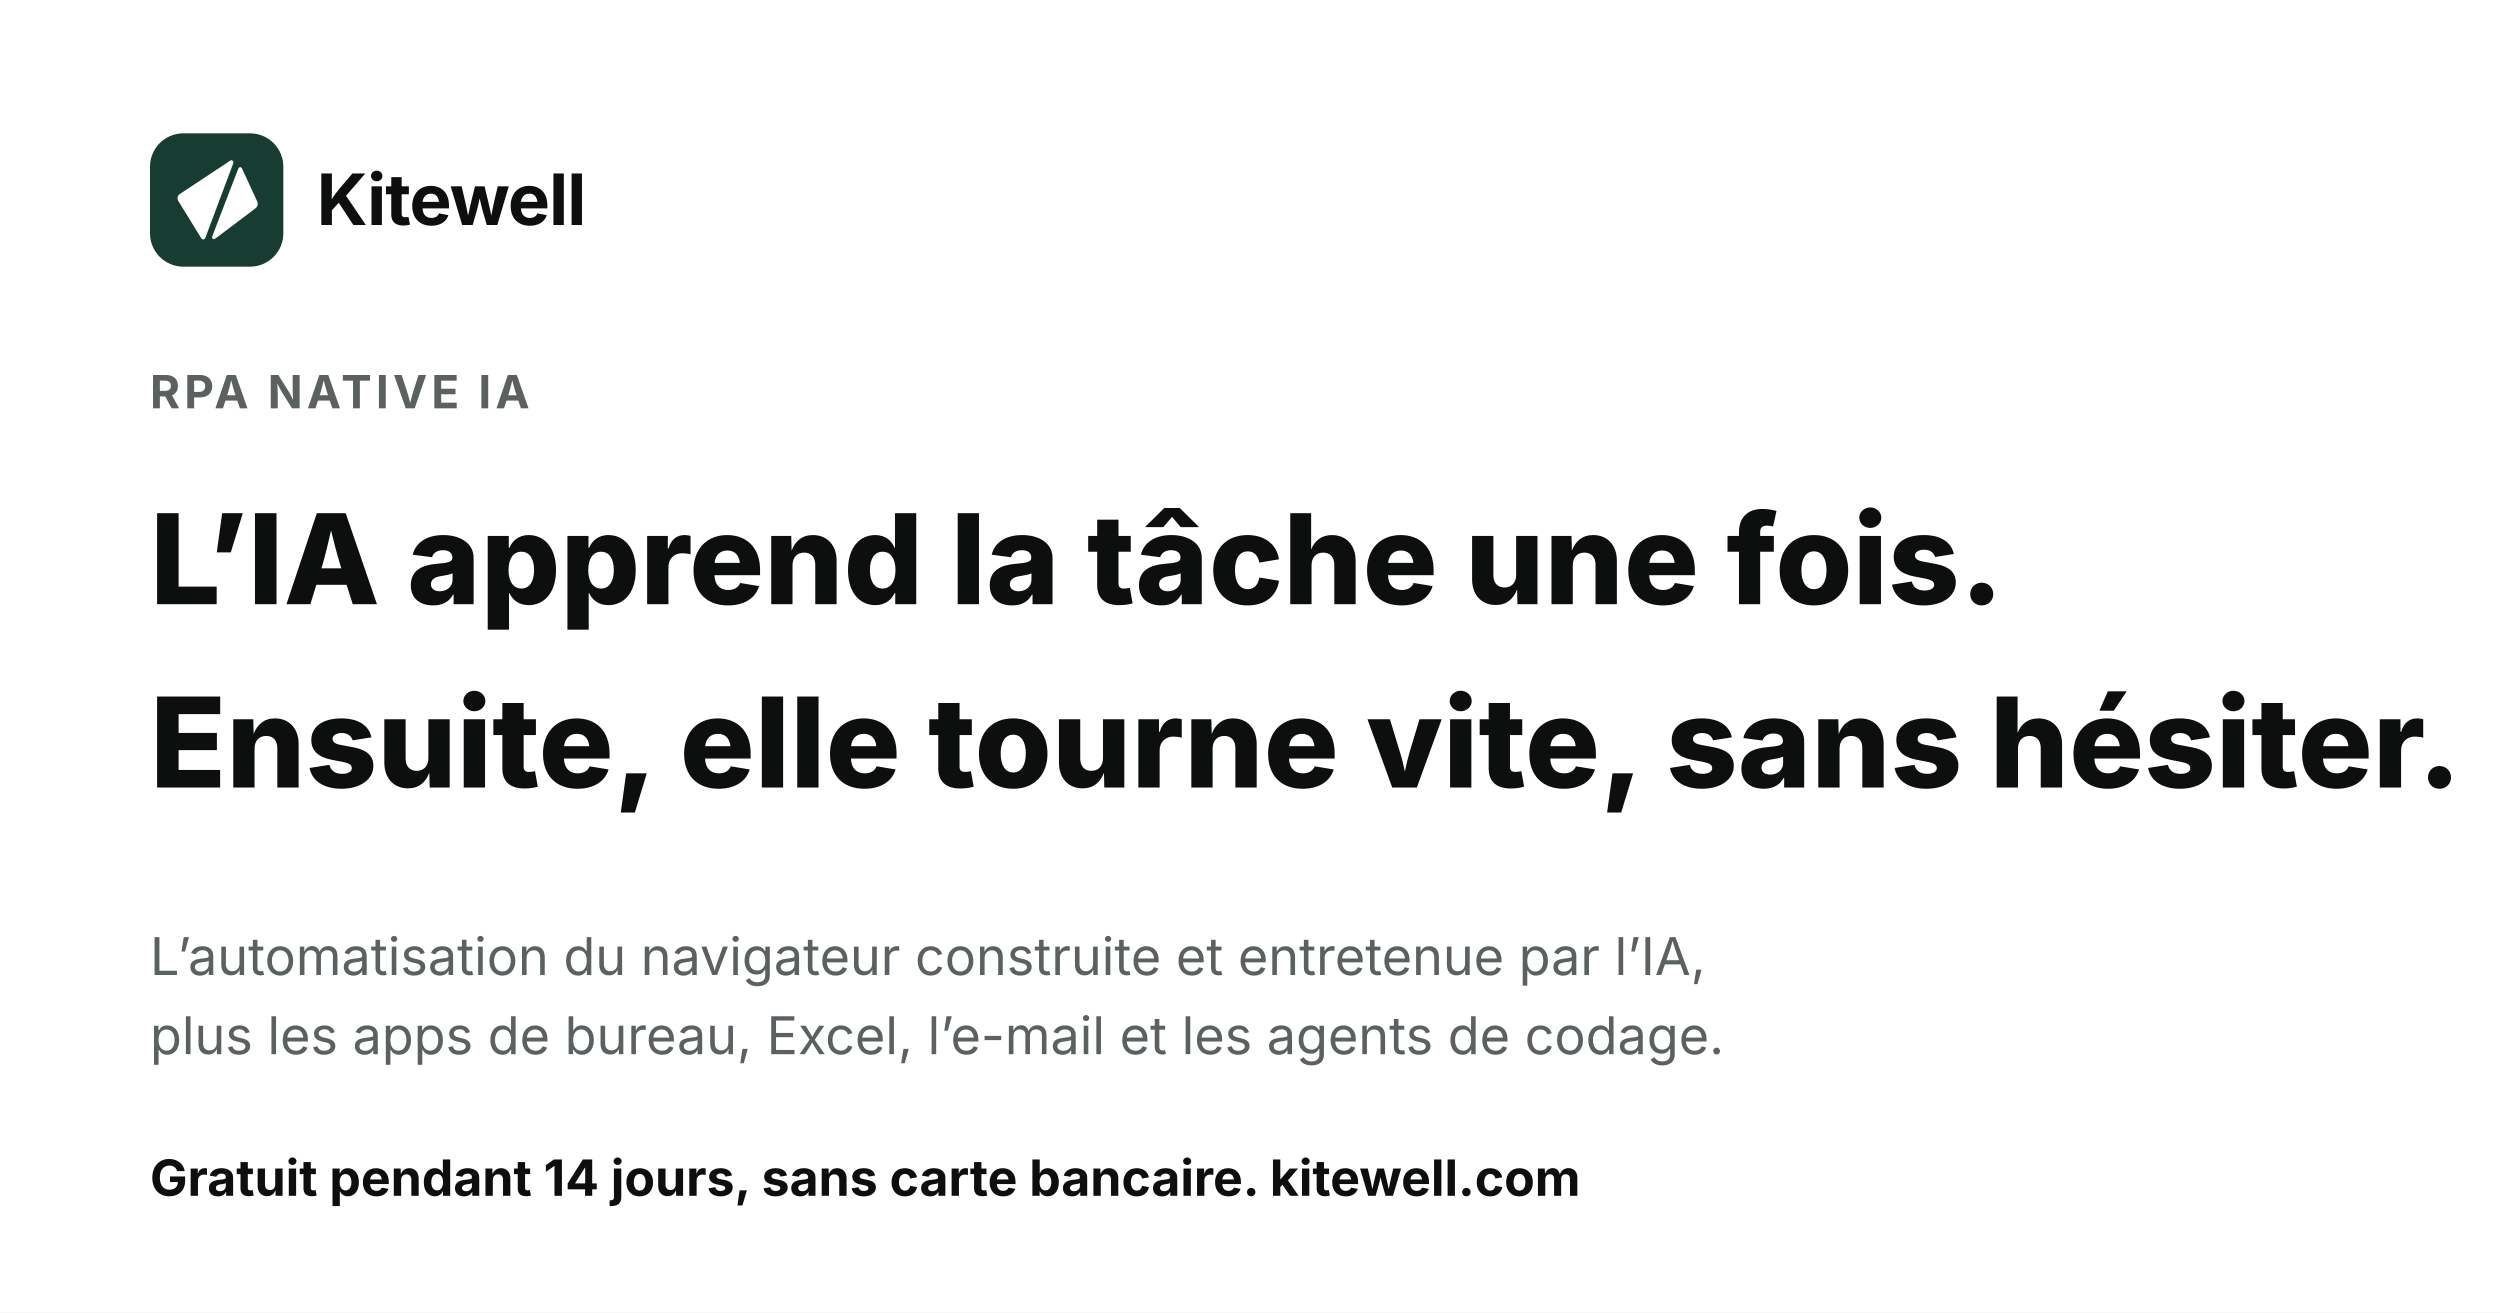
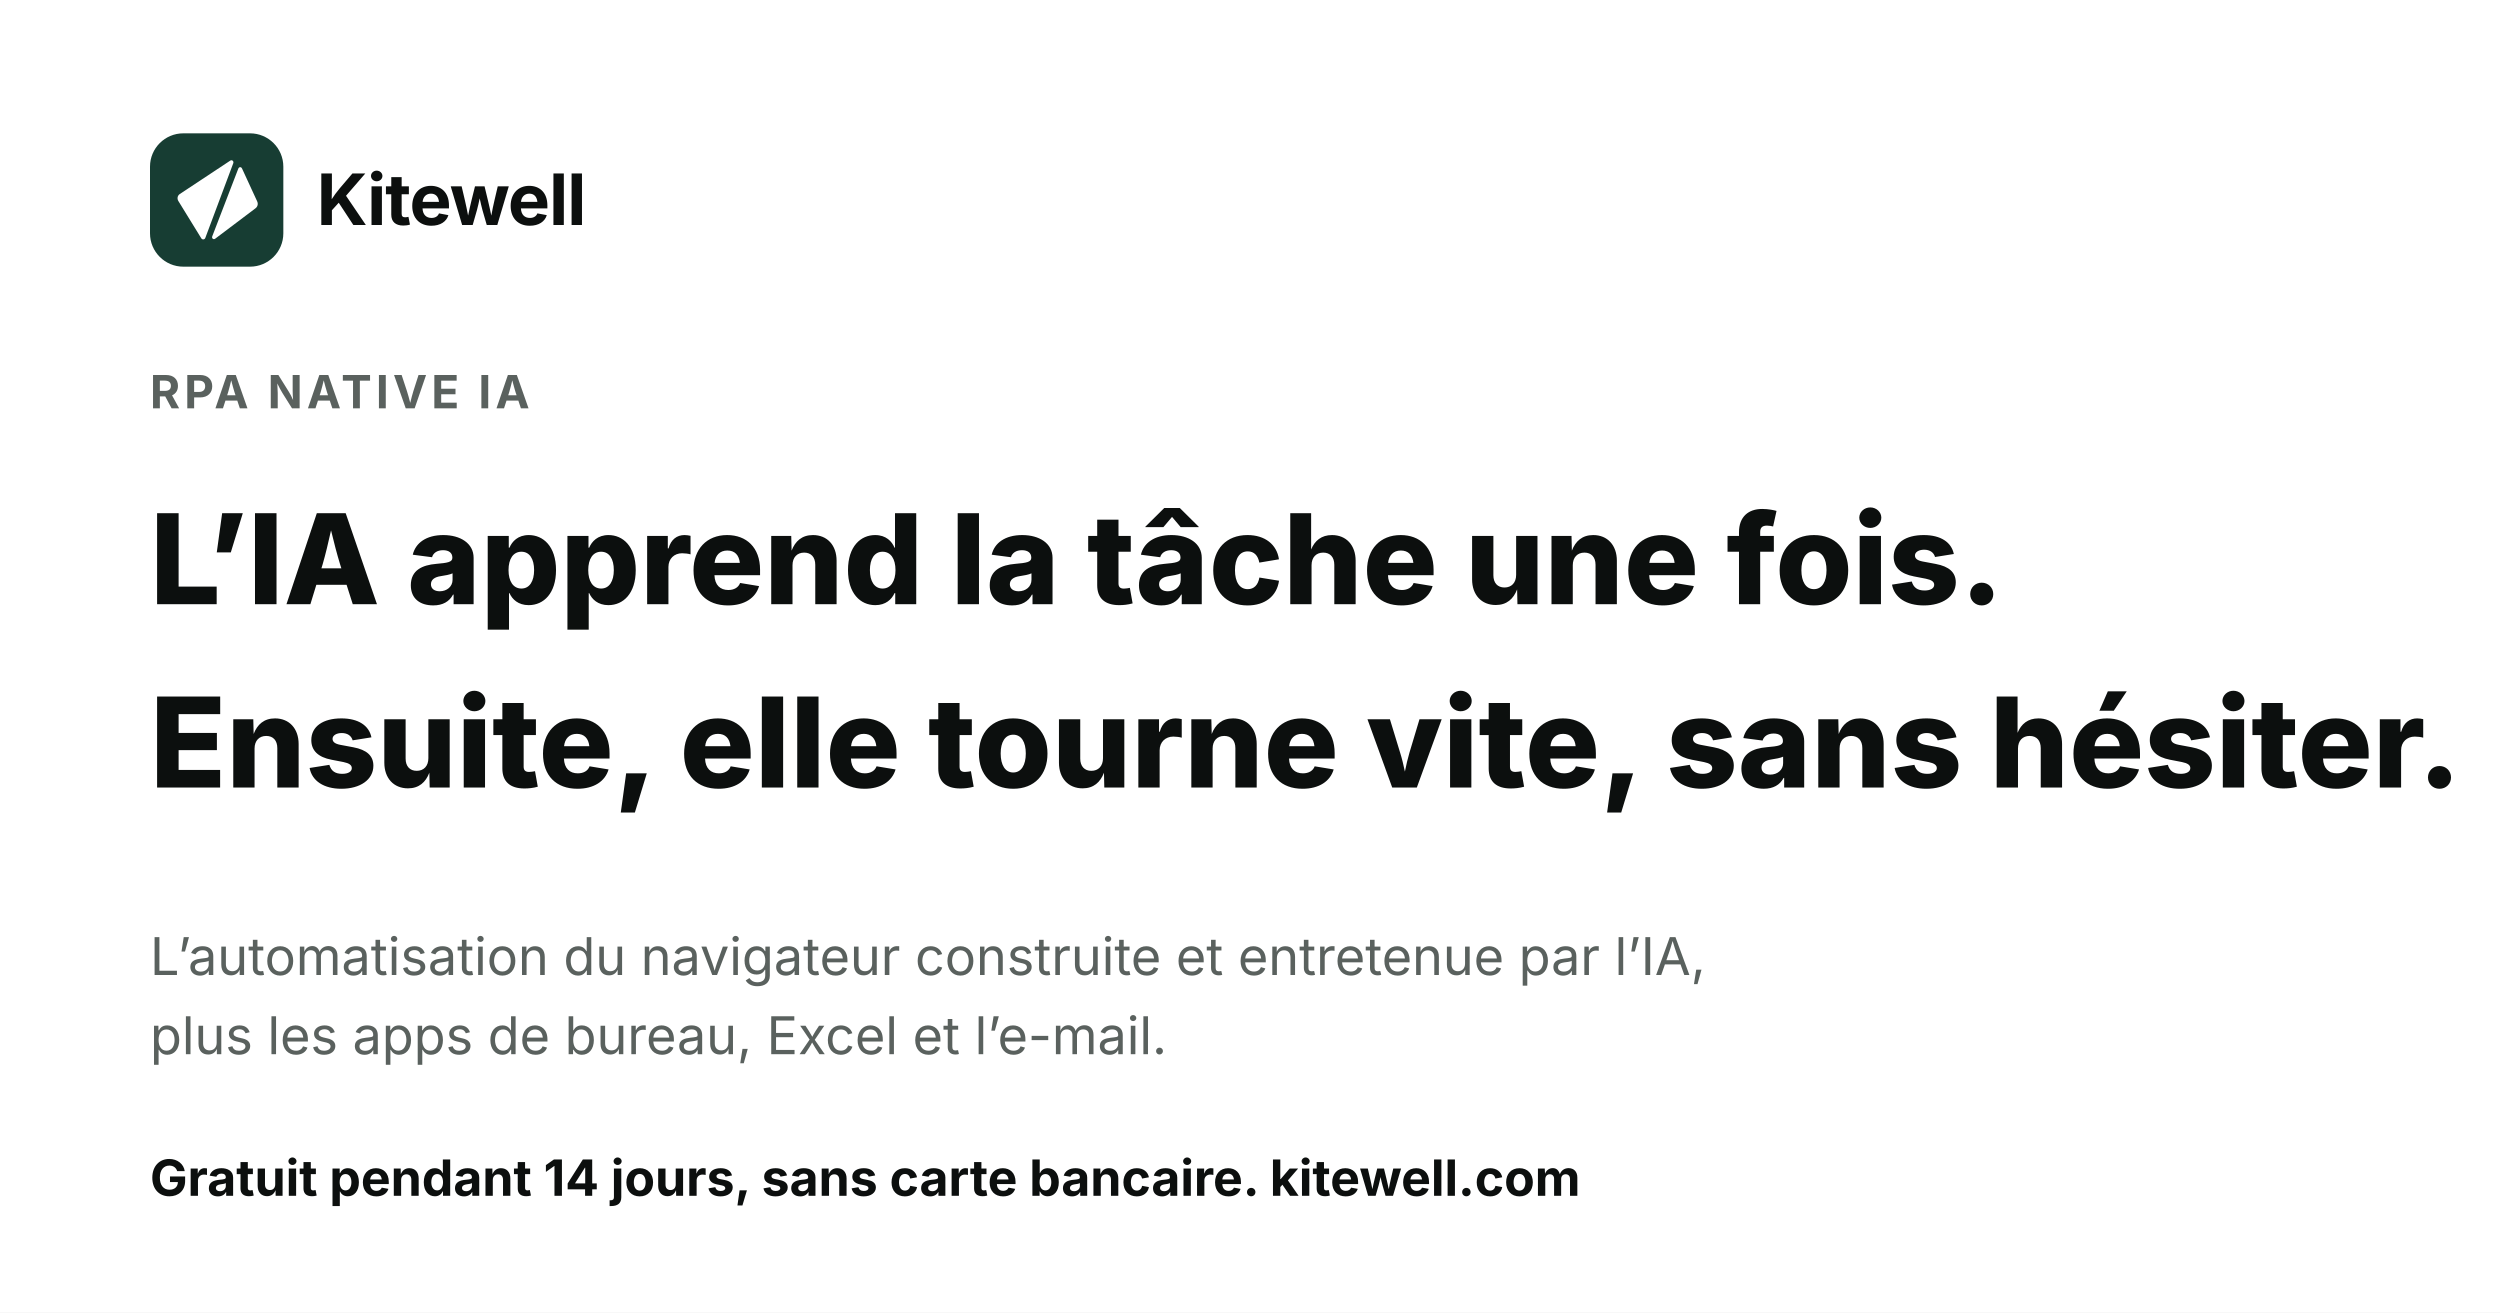
<svg xmlns="http://www.w3.org/2000/svg" width="1200" height="630" viewBox="0 0 1200 630">
  <rect width="1200" height="630" fill="#ffffff" />
  <svg x="72" y="64" width="64" height="64" viewBox="0 0 64 64">
    <rect width="64" height="64" rx="16" fill="#173d33" />
    <g transform="translate(10 10) scale(.6875)" fill="#ffffff">
      <path d="M41.5 4.5C42.7 3.7 44.1 4.9 43.6 6.3L24.1 58.4C23.7 59.7 22 59.9 21.3 58.8L5.3 32.8C4.2 31.1 4.6 28.9 6.3 27.8Z" />
      <path d="M47.1 10.1C47.6 8.8 49.1 8.7 49.7 10L60.3 33C61.1 34.7 60.6 36.7 59.1 37.8L31 59C29.8 59.9 28.4 58.8 28.9 57.4Z" />
    </g>
  </svg>
  <text x="152" y="108" fill="#0c0f0e" font-family="-apple-system, BlinkMacSystemFont, &quot;Helvetica Neue&quot;, sans-serif" font-size="34" font-weight="700" letter-spacing="-0.5">Kitewell</text>
  <text x="72" y="196" fill="#5a615e" font-family="-apple-system, BlinkMacSystemFont, &quot;Helvetica Neue&quot;, sans-serif" font-size="22" font-weight="650" letter-spacing="2">RPA NATIVE IA</text>
  <text x="72" y="290" fill="#0c0f0e" font-family="-apple-system, BlinkMacSystemFont, &quot;Helvetica Neue&quot;, sans-serif" font-size="60" font-weight="800">L’IA apprend la tâche une fois.</text>
  <text x="72" y="378" fill="#0c0f0e" font-family="-apple-system, BlinkMacSystemFont, &quot;Helvetica Neue&quot;, sans-serif" font-size="60" font-weight="800">Ensuite, elle tourne vite, sans hésiter.</text>
  <text x="72" y="468" fill="#5a615e" font-family="-apple-system, BlinkMacSystemFont, &quot;Helvetica Neue&quot;, sans-serif" font-size="25">L’automatisation du navigateur construite et entretenue par l’IA,</text>
-   <text x="72" y="506" fill="#5a615e" font-family="-apple-system, BlinkMacSystemFont, &quot;Helvetica Neue&quot;, sans-serif" font-size="25">plus les apps de bureau, Excel, l’e-mail et les agents de codage.</text>
+   <text x="72" y="506" fill="#5a615e" font-family="-apple-system, BlinkMacSystemFont, &quot;Helvetica Neue&quot;, sans-serif" font-size="25">plus les apps de bureau, Excel et l’e-mail.</text>
  <text x="72" y="574" fill="#0c0f0e" font-family="-apple-system, BlinkMacSystemFont, &quot;Helvetica Neue&quot;, sans-serif" font-size="24" font-weight="650">Gratuit pendant 14 jours, sans carte bancaire. kitewell.com</text>
</svg>
